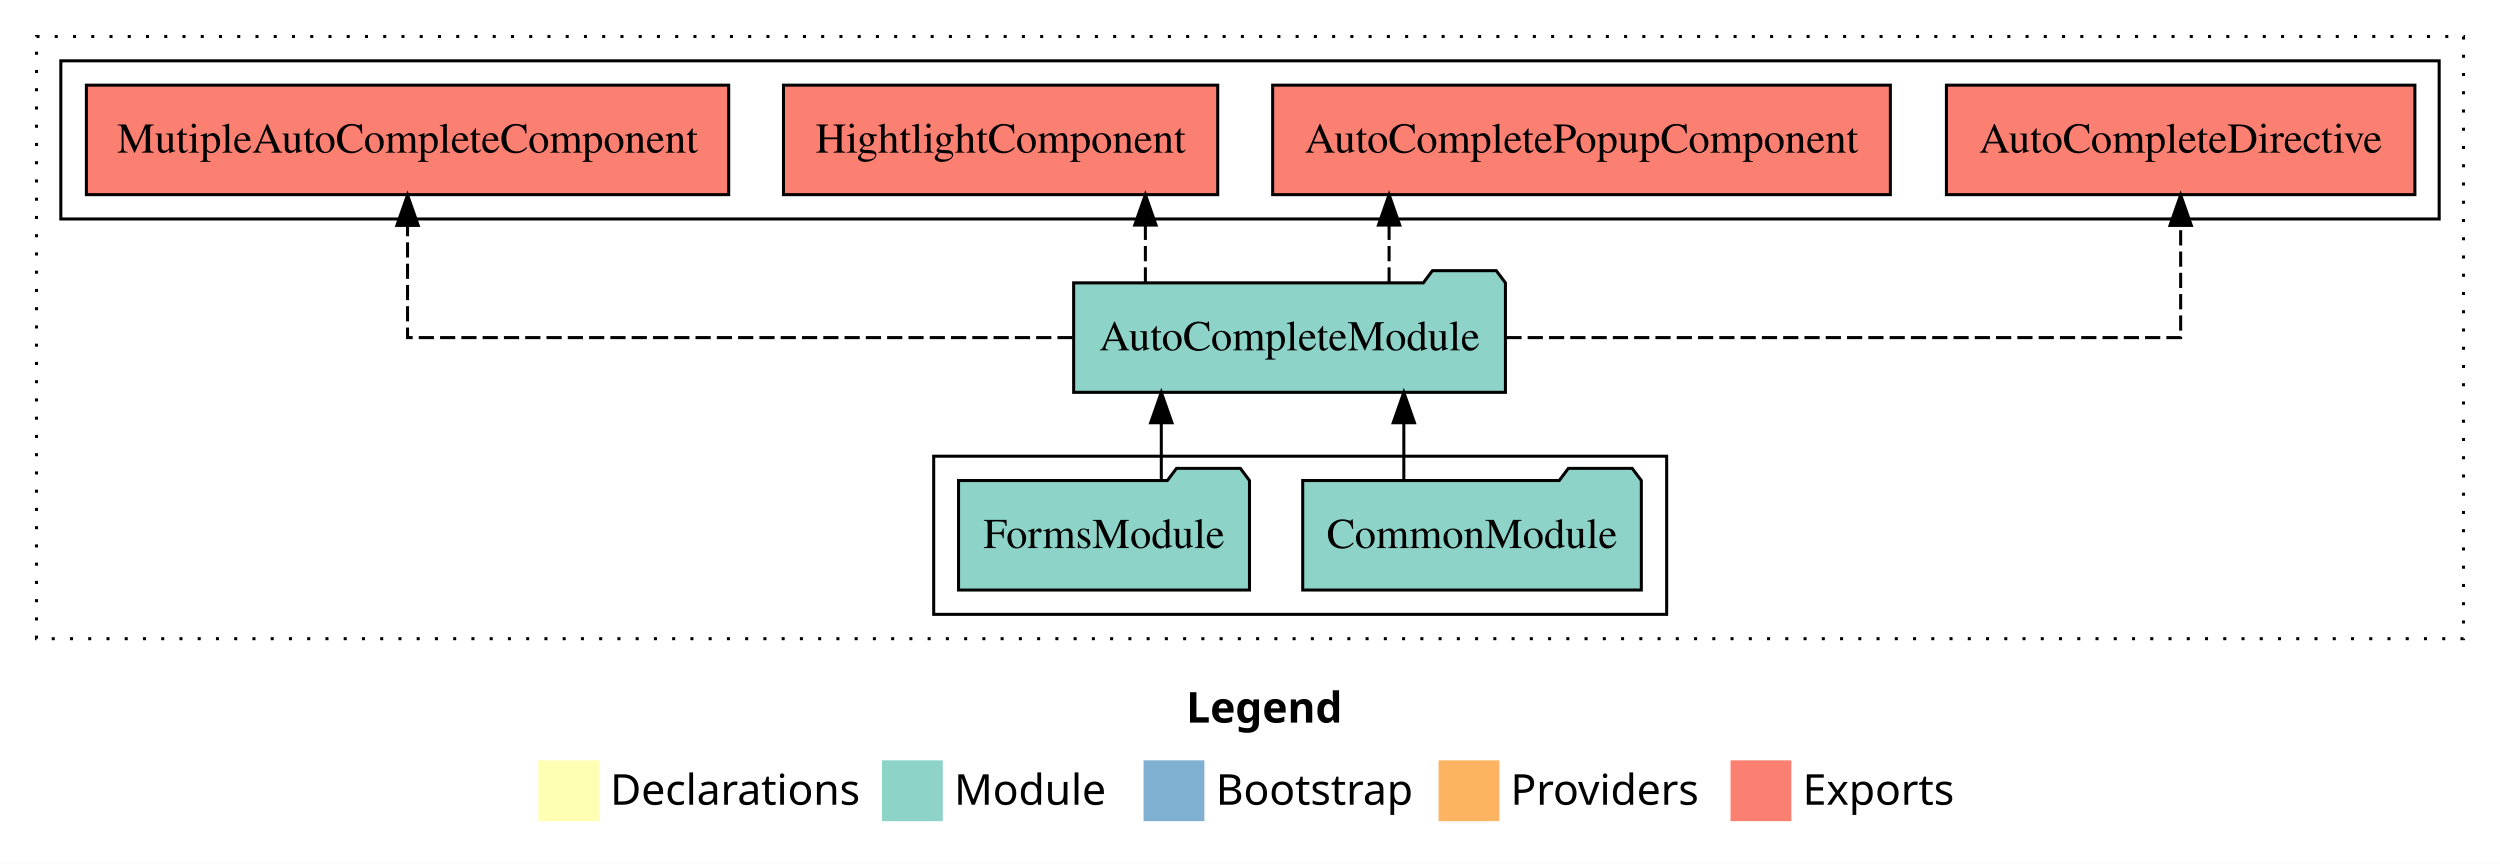
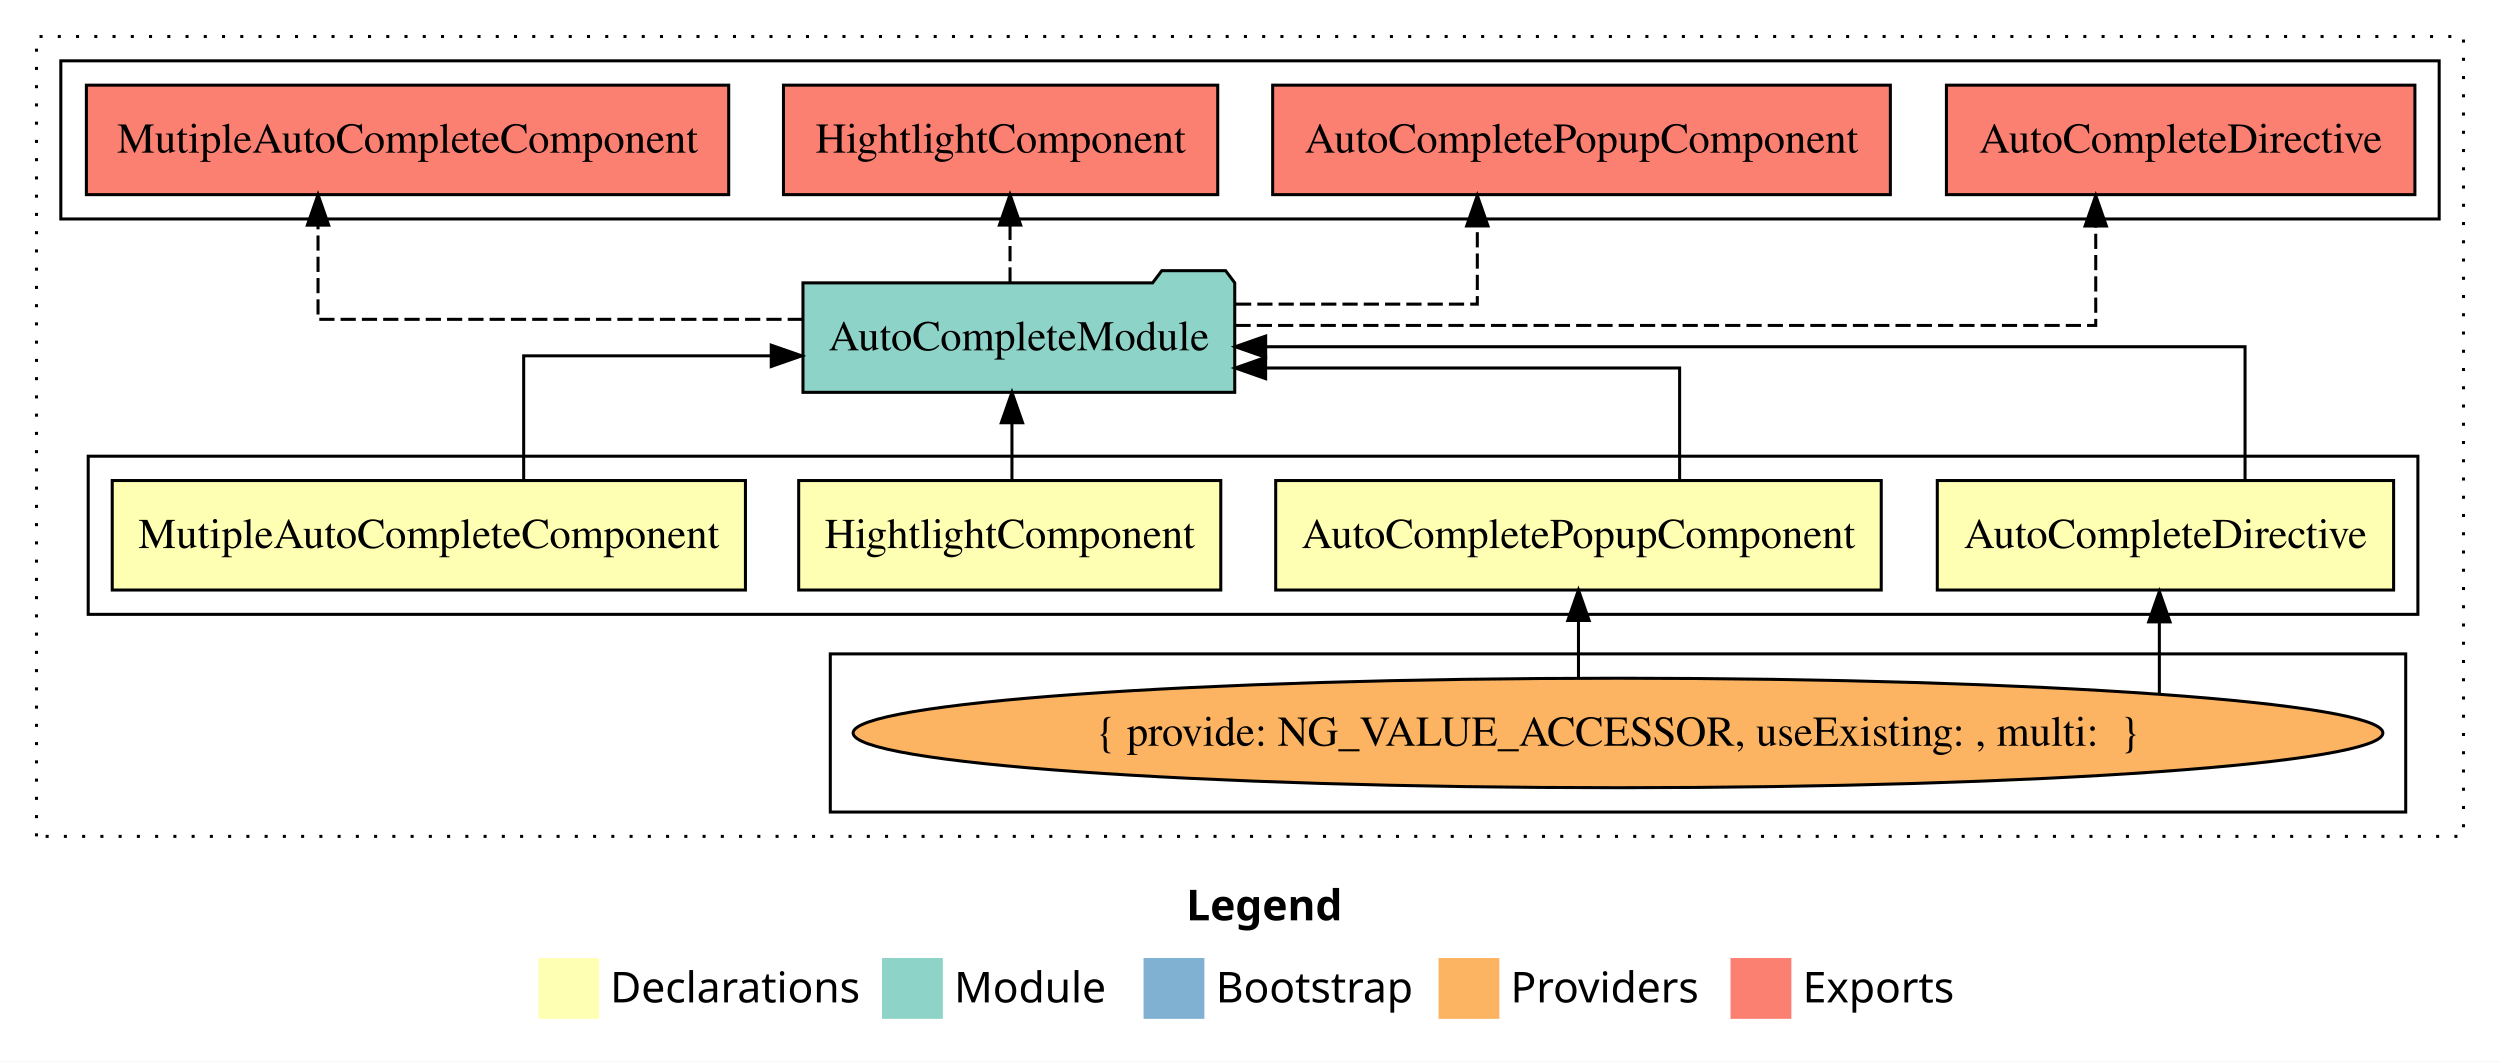
- <svg xmlns="http://www.w3.org/2000/svg" width="822pt" height="284pt" viewBox="0.00 0.00 822.00 284.00">
-   <g id="graph0" class="graph" transform="scale(1 1) rotate(0) translate(4 280)">
-     <polygon fill="#ffffff" stroke="transparent" points="-4,4 -4,-280 818,-280 818,4 -4,4" />
+ <svg xmlns="http://www.w3.org/2000/svg" width="822pt" height="349pt" viewBox="0.00 0.00 822.00 349.00">
+   <g id="graph0" class="graph" transform="scale(1 1) rotate(0) translate(4 345)">
+     <polygon fill="#ffffff" stroke="transparent" points="-4,4 -4,-345 818,-345 818,4 -4,4" />
    <text text-anchor="start" x="386.009" y="-42.4" font-family="sans-serif" font-weight="bold" font-size="14.00" fill="#000000">Legend</text>
    <polygon fill="#ffffb3" stroke="transparent" points="173,-10 173,-30 193,-30 193,-10 173,-10" />
    <text text-anchor="start" x="196.629" y="-15.4" font-family="sans-serif" font-size="14.00" fill="#000000">  Declarations</text>
    <polygon fill="#8dd3c7" stroke="transparent" points="286,-10 286,-30 306,-30 306,-10 286,-10" />
    <text text-anchor="start" x="309.725" y="-15.4" font-family="sans-serif" font-size="14.00" fill="#000000">  Module</text>
    <polygon fill="#80b1d3" stroke="transparent" points="372,-10 372,-30 392,-30 392,-10 372,-10" />
    <text text-anchor="start" x="395.781" y="-15.4" font-family="sans-serif" font-size="14.00" fill="#000000">  Bootstrap</text>
    <polygon fill="#fdb462" stroke="transparent" points="469,-10 469,-30 489,-30 489,-10 469,-10" />
    <text text-anchor="start" x="492.673" y="-15.4" font-family="sans-serif" font-size="14.00" fill="#000000">  Providers</text>
    <polygon fill="#fb8072" stroke="transparent" points="565,-10 565,-30 585,-30 585,-10 565,-10" />
    <text text-anchor="start" x="588.726" y="-15.4" font-family="sans-serif" font-size="14.00" fill="#000000">  Exports</text>
    <g id="clust1" class="cluster">
-       <polygon fill="none" stroke="#000000" stroke-dasharray="1,5" points="8,-70 8,-268 806,-268 806,-70 8,-70" />
+       <polygon fill="none" stroke="#000000" stroke-dasharray="1,5" points="8,-70 8,-333 806,-333 806,-70 8,-70" />
+     </g>
+     <g id="clust2" class="cluster">
+       <polygon fill="none" stroke="#000000" points="25,-143 25,-195 791,-195 791,-143 25,-143" />
    </g>
    <g id="clust3" class="cluster">
-       <polygon fill="none" stroke="#000000" points="303,-78 303,-130 544,-130 544,-78 303,-78" />
+       <polygon fill="none" stroke="#000000" points="269,-78 269,-130 787,-130 787,-78 269,-78" />
    </g>
-     <g id="clust4" class="cluster">
-       <polygon fill="none" stroke="#000000" points="16,-208 16,-260 798,-260 798,-208 16,-208" />
+     <g id="clust8" class="cluster">
+       <polygon fill="none" stroke="#000000" points="16,-273 16,-325 798,-325 798,-273 16,-273" />
    </g>
    <g id="node1" class="node">
-       <polygon fill="#8dd3c7" stroke="#000000" points="535.668,-122 532.668,-126 511.668,-126 508.668,-122 424.332,-122 424.332,-86 535.668,-86 535.668,-122" />
-       <text text-anchor="middle" x="480" y="-99.8" font-family="Times,serif" font-size="14.00" fill="#000000">CommonModule</text>
+       <polygon fill="#ffffb3" stroke="#000000" points="783.018,-187 632.982,-187 632.982,-151 783.018,-151 783.018,-187" />
+       <text text-anchor="middle" x="708" y="-164.8" font-family="Times,serif" font-size="14.00" fill="#000000">AutoCompleteDirective</text>
+     </g>
+     <g id="node5" class="node">
+       <polygon fill="#8dd3c7" stroke="#000000" points="401.985,-252 398.985,-256 377.985,-256 374.985,-252 260.015,-252 260.015,-216 401.985,-216 401.985,-252" />
+       <text text-anchor="middle" x="331" y="-229.8" font-family="Times,serif" font-size="14.00" fill="#000000">AutoCompleteModule</text>
+     </g>
+     <g id="edge1" class="edge">
+       <path fill="none" stroke="#000000" d="M734.17,-187.267C734.17,-205.555 734.17,-231 734.17,-231 734.17,-231 412.151,-231 412.151,-231" />
+       <polygon fill="#000000" stroke="#000000" points="412.151,-227.5 402.151,-231 412.151,-234.5 412.151,-227.5" />
+     </g>
+     <g id="node2" class="node">
+       <polygon fill="#ffffb3" stroke="#000000" points="614.55,-187 415.45,-187 415.45,-151 614.55,-151 614.55,-187" />
+       <text text-anchor="middle" x="515" y="-164.8" font-family="Times,serif" font-size="14.00" fill="#000000">AutoCompletePopupComponent</text>
+     </g>
+     <g id="edge3" class="edge">
+       <path fill="none" stroke="#000000" d="M548.258,-187.009C548.258,-203.049 548.258,-224 548.258,-224 548.258,-224 412.139,-224 412.139,-224" />
+       <polygon fill="#000000" stroke="#000000" points="412.139,-220.5 402.139,-224 412.139,-227.5 412.139,-220.5" />
    </g>
    <g id="node3" class="node">
-       <polygon fill="#8dd3c7" stroke="#000000" points="490.985,-187 487.985,-191 466.985,-191 463.985,-187 349.015,-187 349.015,-151 490.985,-151 490.985,-187" />
-       <text text-anchor="middle" x="420" y="-164.8" font-family="Times,serif" font-size="14.00" fill="#000000">AutoCompleteModule</text>
+       <polygon fill="#ffffb3" stroke="#000000" points="397.392,-187 258.608,-187 258.608,-151 397.392,-151 397.392,-187" />
+       <text text-anchor="middle" x="328" y="-164.8" font-family="Times,serif" font-size="14.00" fill="#000000">HightlightComponent</text>
    </g>
-     <g id="edge1" class="edge">
-       <path fill="none" stroke="#000000" d="M457.579,-122.106C457.579,-122.106 457.579,-140.991 457.579,-140.991" />
-       <polygon fill="#000000" stroke="#000000" points="454.079,-140.991 457.579,-150.991 461.079,-140.991 454.079,-140.991" />
+     <g id="edge5" class="edge">
+       <path fill="none" stroke="#000000" d="M328.727,-187.106C328.727,-187.106 328.727,-205.991 328.727,-205.991" />
+       <polygon fill="#000000" stroke="#000000" points="325.227,-205.991 328.727,-215.991 332.227,-205.991 325.227,-205.991" />
    </g>
-     <g id="node2" class="node">
-       <polygon fill="#8dd3c7" stroke="#000000" points="406.829,-122 403.829,-126 382.829,-126 379.829,-122 311.171,-122 311.171,-86 406.829,-86 406.829,-122" />
-       <text text-anchor="middle" x="359" y="-99.8" font-family="Times,serif" font-size="14.00" fill="#000000">FormsModule</text>
+     <g id="node4" class="node">
+       <polygon fill="#ffffb3" stroke="#000000" points="241.098,-187 32.902,-187 32.902,-151 241.098,-151 241.098,-187" />
+       <text text-anchor="middle" x="137" y="-164.8" font-family="Times,serif" font-size="14.00" fill="#000000">MutipleAutoCompleteComponent</text>
+     </g>
+     <g id="edge6" class="edge">
+       <path fill="none" stroke="#000000" d="M168.183,-187.023C168.183,-204.373 168.183,-228 168.183,-228 168.183,-228 249.586,-228 249.586,-228" />
+       <polygon fill="#000000" stroke="#000000" points="249.586,-231.5 259.586,-228 249.586,-224.5 249.586,-231.5" />
+     </g>
+     <g id="node7" class="node">
+       <polygon fill="#fb8072" stroke="#000000" points="790.018,-317 635.982,-317 635.982,-281 790.018,-281 790.018,-317" />
+       <text text-anchor="middle" x="713" y="-294.8" font-family="Times,serif" font-size="14.00" fill="#000000">AutoCompleteDirective </text>
+     </g>
+     <g id="edge7" class="edge">
+       <path fill="none" stroke="#000000" stroke-dasharray="5,2" d="M402.228,-238C505.625,-238 685.08,-238 685.08,-238 685.08,-238 685.08,-270.698 685.08,-270.698" />
+       <polygon fill="#000000" stroke="#000000" points="681.581,-270.698 685.08,-280.698 688.581,-270.698 681.581,-270.698" />
+     </g>
+     <g id="node8" class="node">
+       <polygon fill="#fb8072" stroke="#000000" points="617.55,-317 414.45,-317 414.45,-281 617.55,-281 617.55,-317" />
+       <text text-anchor="middle" x="516" y="-294.8" font-family="Times,serif" font-size="14.00" fill="#000000">AutoCompletePopupComponent </text>
+     </g>
+     <g id="edge8" class="edge">
+       <path fill="none" stroke="#000000" stroke-dasharray="5,2" d="M402.398,-245C441.36,-245 481.742,-245 481.742,-245 481.742,-245 481.742,-270.718 481.742,-270.718" />
+       <polygon fill="#000000" stroke="#000000" points="478.242,-270.718 481.742,-280.718 485.242,-270.718 478.242,-270.718" />
+     </g>
+     <g id="node9" class="node">
+       <polygon fill="#fb8072" stroke="#000000" points="396.392,-317 253.607,-317 253.607,-281 396.392,-281 396.392,-317" />
+       <text text-anchor="middle" x="325" y="-294.8" font-family="Times,serif" font-size="14.00" fill="#000000">HightlightComponent </text>
+     </g>
+     <g id="edge9" class="edge">
+       <path fill="none" stroke="#000000" stroke-dasharray="5,2" d="M328.102,-252.106C328.102,-252.106 328.102,-270.991 328.102,-270.991" />
+       <polygon fill="#000000" stroke="#000000" points="324.602,-270.991 328.102,-280.991 331.602,-270.991 324.602,-270.991" />
+     </g>
+     <g id="node10" class="node">
+       <polygon fill="#fb8072" stroke="#000000" points="235.599,-317 24.401,-317 24.401,-281 235.599,-281 235.599,-317" />
+       <text text-anchor="middle" x="130" y="-294.8" font-family="Times,serif" font-size="14.00" fill="#000000">MutipleAutoCompleteComponent </text>
+     </g>
+     <g id="edge10" class="edge">
+       <path fill="none" stroke="#000000" stroke-dasharray="5,2" d="M259.982,-240C192.275,-240 100.567,-240 100.567,-240 100.567,-240 100.567,-270.978 100.567,-270.978" />
+       <polygon fill="#000000" stroke="#000000" points="97.067,-270.977 100.567,-280.978 104.067,-270.978 97.067,-270.977" />
+     </g>
+     <g id="node6" class="node">
+       <ellipse fill="#fdb462" stroke="#000000" cx="528" cy="-104" rx="251.499" ry="18" />
+       <text text-anchor="middle" x="528" y="-99.8" font-family="Times,serif" font-size="14.00" fill="#000000">{ provide: NG_VALUE_ACCESSOR, useExisting: , multi:  }</text>
    </g>
    <g id="edge2" class="edge">
-       <path fill="none" stroke="#000000" d="M377.836,-122.106C377.836,-122.106 377.836,-140.991 377.836,-140.991" />
-       <polygon fill="#000000" stroke="#000000" points="374.336,-140.991 377.836,-150.991 381.336,-140.991 374.336,-140.991" />
-     </g>
-     <g id="node4" class="node">
-       <polygon fill="#fb8072" stroke="#000000" points="790.018,-252 635.982,-252 635.982,-216 790.018,-216 790.018,-252" />
-       <text text-anchor="middle" x="713" y="-229.8" font-family="Times,serif" font-size="14.00" fill="#000000">AutoCompleteDirective </text>
-     </g>
-     <g id="edge3" class="edge">
-       <path fill="none" stroke="#000000" stroke-dasharray="5,2" d="M491.301,-169C578.03,-169 713,-169 713,-169 713,-169 713,-205.894 713,-205.894" />
-       <polygon fill="#000000" stroke="#000000" points="709.5,-205.894 713,-215.894 716.5,-205.894 709.5,-205.894" />
-     </g>
-     <g id="node5" class="node">
-       <polygon fill="#fb8072" stroke="#000000" points="617.55,-252 414.45,-252 414.45,-216 617.55,-216 617.55,-252" />
-       <text text-anchor="middle" x="516" y="-229.8" font-family="Times,serif" font-size="14.00" fill="#000000">AutoCompletePopupComponent </text>
+       <path fill="none" stroke="#000000" d="M705.995,-116.842C705.995,-116.842 705.995,-140.523 705.995,-140.523" />
+       <polygon fill="#000000" stroke="#000000" points="702.495,-140.523 705.995,-150.523 709.495,-140.523 702.495,-140.523" />
    </g>
    <g id="edge4" class="edge">
-       <path fill="none" stroke="#000000" stroke-dasharray="5,2" d="M452.734,-187.106C452.734,-187.106 452.734,-205.991 452.734,-205.991" />
-       <polygon fill="#000000" stroke="#000000" points="449.234,-205.991 452.734,-215.991 456.234,-205.991 449.234,-205.991" />
-     </g>
-     <g id="node6" class="node">
-       <polygon fill="#fb8072" stroke="#000000" points="396.392,-252 253.607,-252 253.607,-216 396.392,-216 396.392,-252" />
-       <text text-anchor="middle" x="325" y="-229.8" font-family="Times,serif" font-size="14.00" fill="#000000">HightlightComponent </text>
-     </g>
-     <g id="edge5" class="edge">
-       <path fill="none" stroke="#000000" stroke-dasharray="5,2" d="M372.602,-187.106C372.602,-187.106 372.602,-205.991 372.602,-205.991" />
-       <polygon fill="#000000" stroke="#000000" points="369.102,-205.991 372.602,-215.991 376.102,-205.991 369.102,-205.991" />
-     </g>
-     <g id="node7" class="node">
-       <polygon fill="#fb8072" stroke="#000000" points="235.599,-252 24.401,-252 24.401,-216 235.599,-216 235.599,-252" />
-       <text text-anchor="middle" x="130" y="-229.8" font-family="Times,serif" font-size="14.00" fill="#000000">MutipleAutoCompleteComponent </text>
-     </g>
-     <g id="edge6" class="edge">
-       <path fill="none" stroke="#000000" stroke-dasharray="5,2" d="M348.687,-169C262.82,-169 130,-169 130,-169 130,-169 130,-205.894 130,-205.894" />
-       <polygon fill="#000000" stroke="#000000" points="126.5,-205.894 130,-215.894 133.5,-205.894 126.5,-205.894" />
+       <path fill="none" stroke="#000000" d="M515,-122.106C515,-122.106 515,-140.991 515,-140.991" />
+       <polygon fill="#000000" stroke="#000000" points="511.5,-140.991 515,-150.991 518.5,-140.991 511.5,-140.991" />
    </g>
  </g>
</svg>
